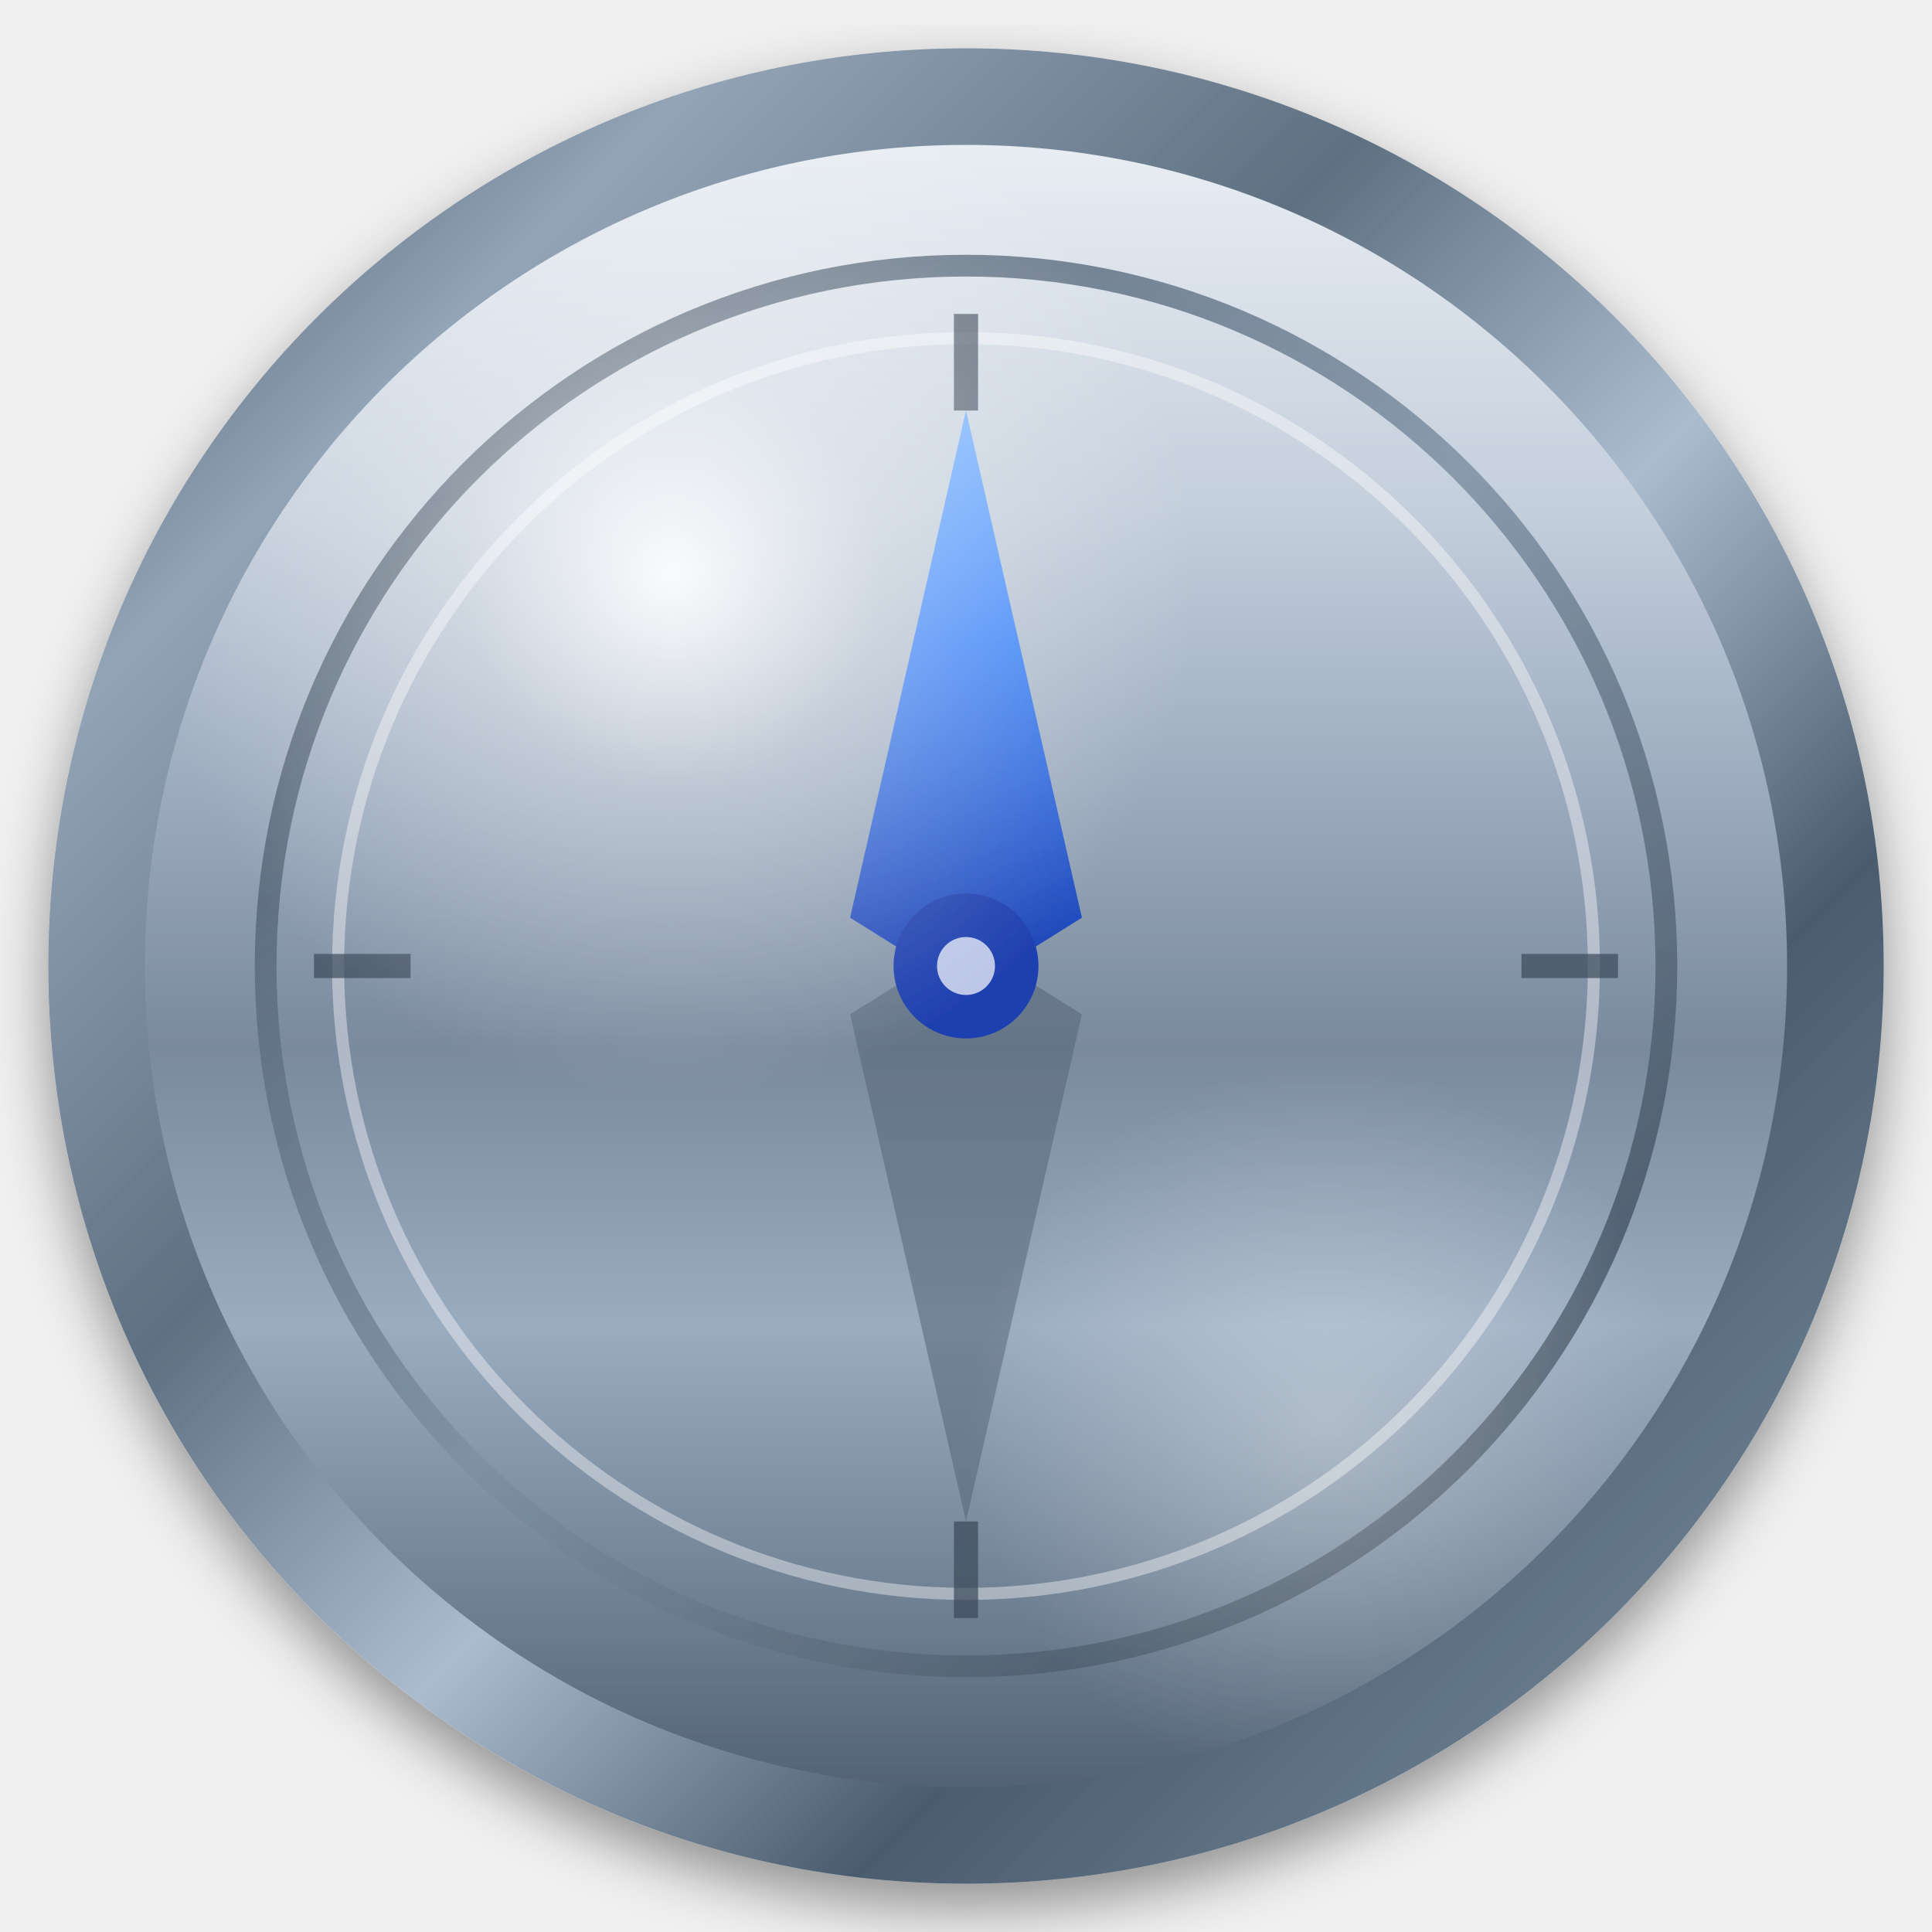
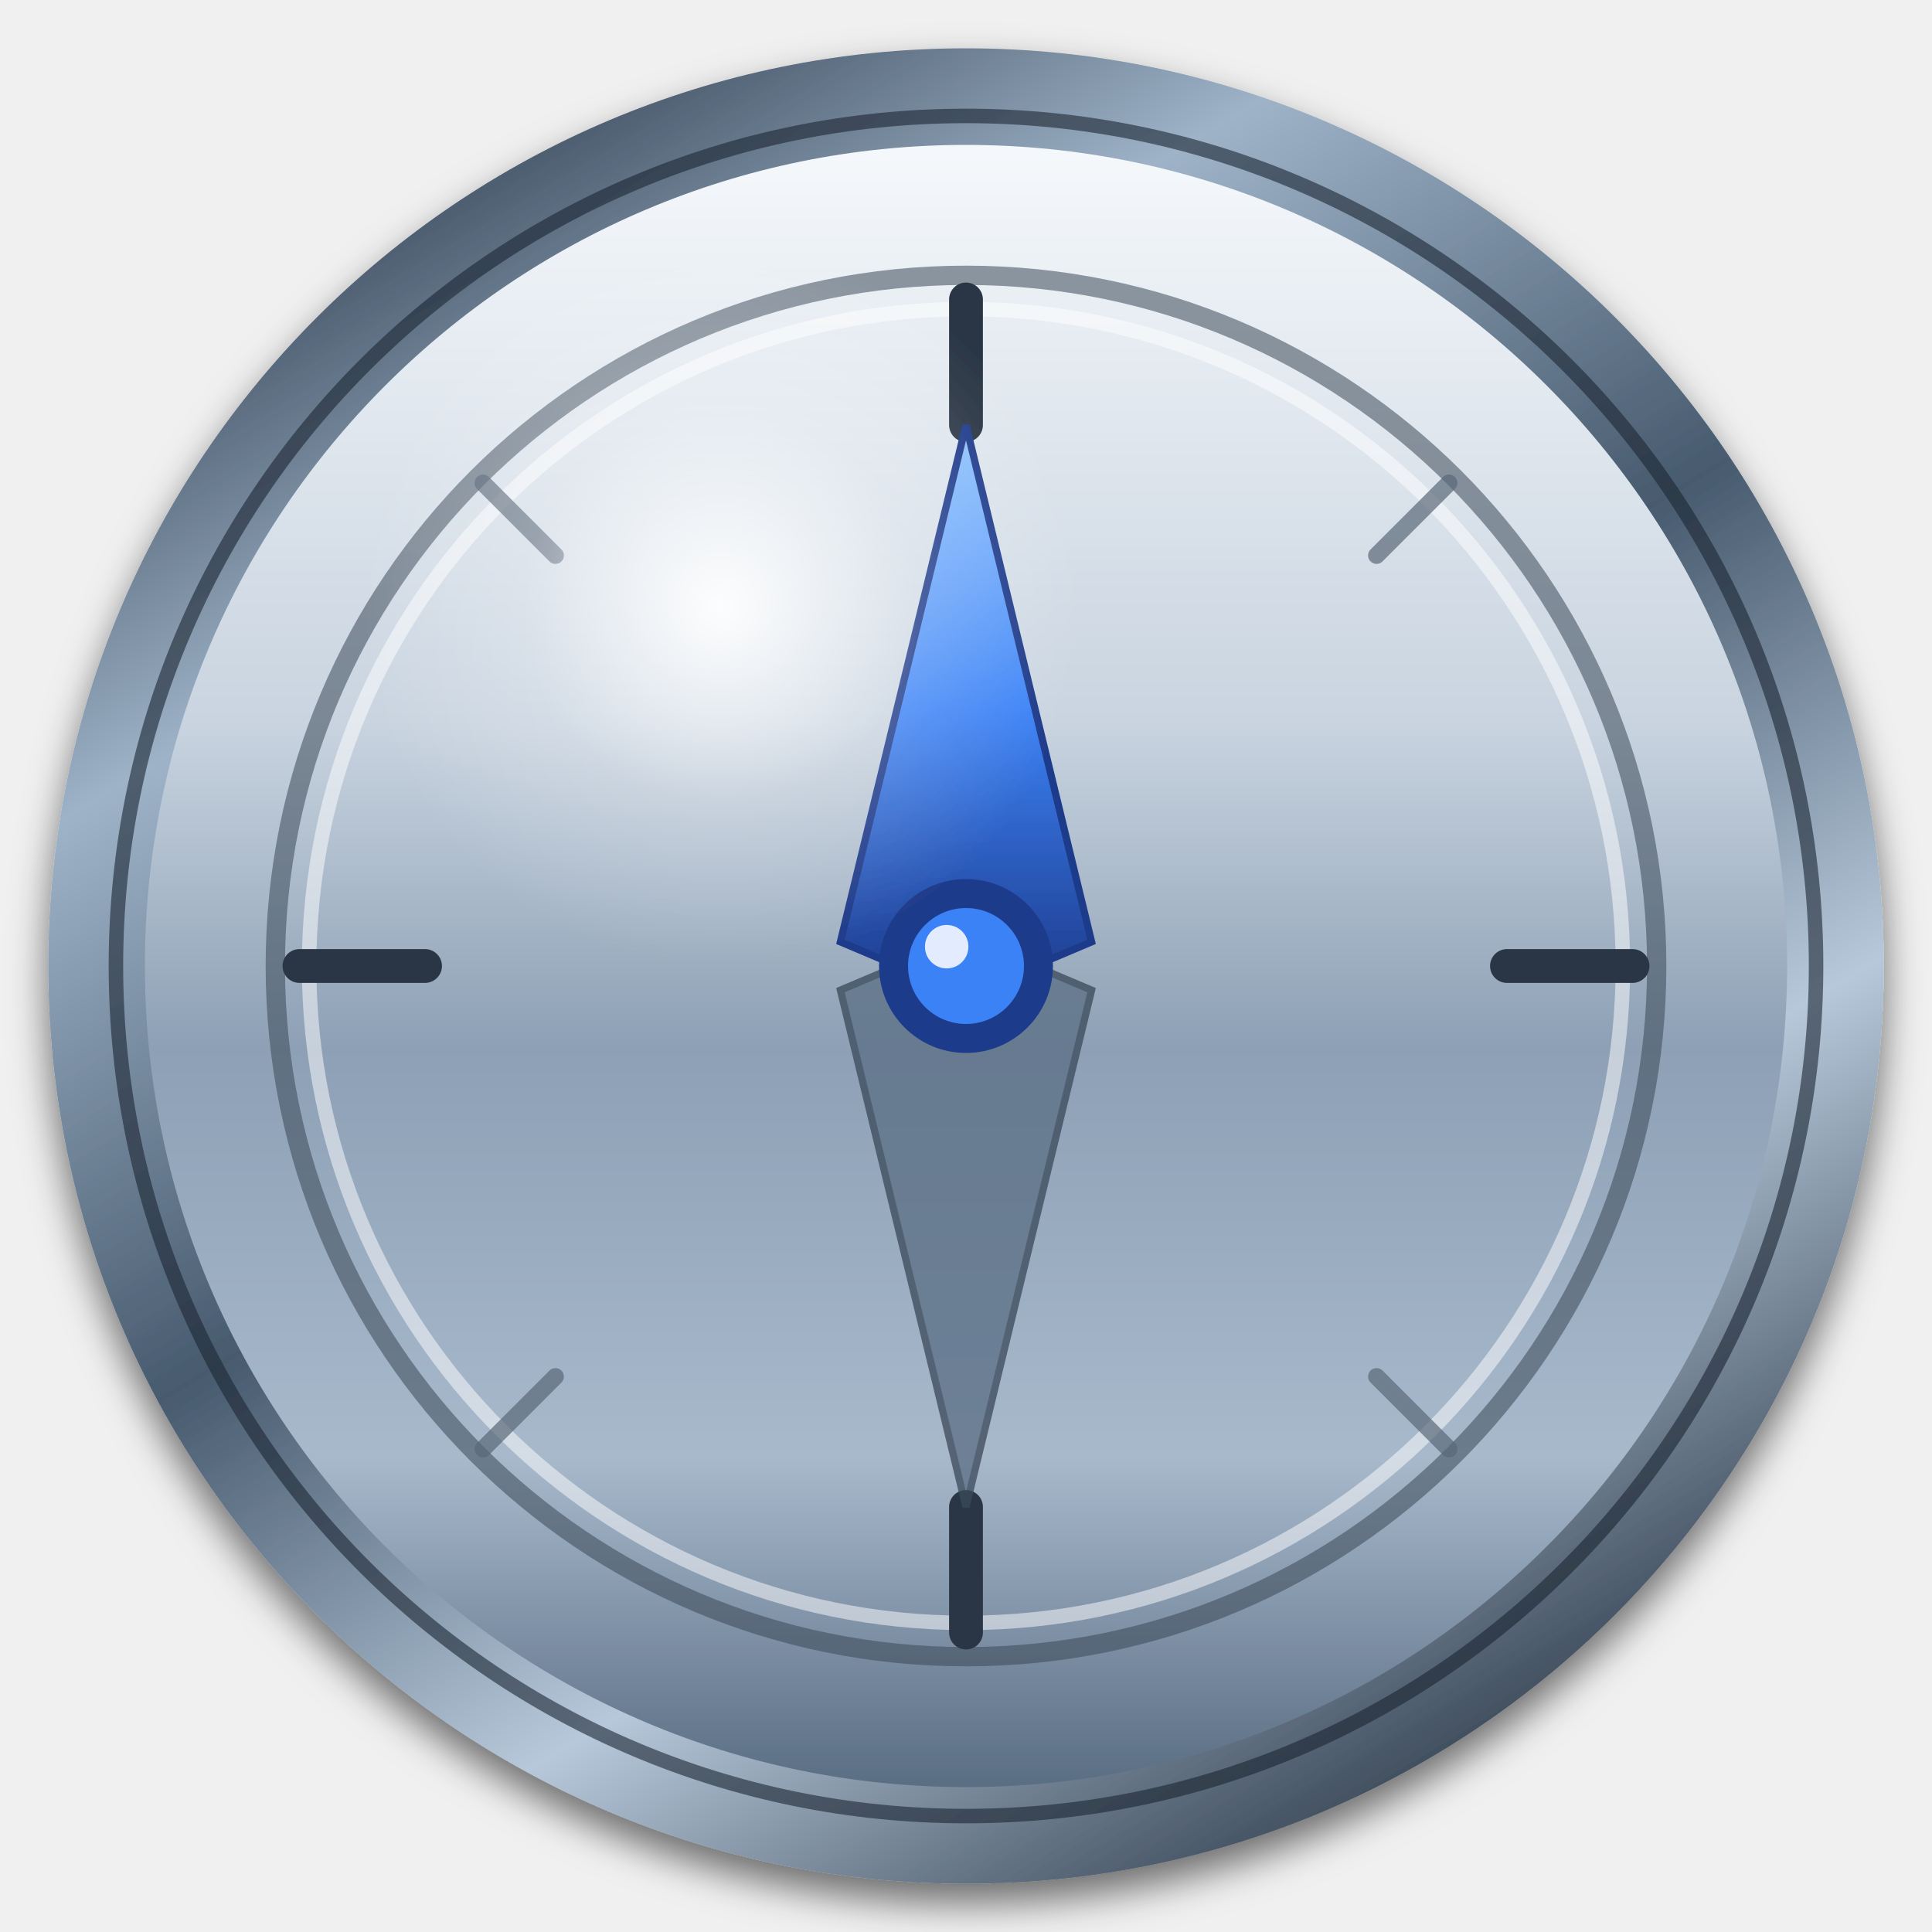
- <svg xmlns="http://www.w3.org/2000/svg" viewBox="0 0 40 40">
+ <svg xmlns="http://www.w3.org/2000/svg" viewBox="0 0 40 40" shape-rendering="geometricPrecision">
  <defs>
-     <linearGradient id="steel" x1="0%" y1="0%" x2="0%" y2="100%">
-       <stop offset="0%" stop-color="#e8edf3" />
-       <stop offset="22%" stop-color="#c4cfdc" />
-       <stop offset="40%" stop-color="#9aa9bc" />
-       <stop offset="55%" stop-color="#7a8a9e" />
-       <stop offset="72%" stop-color="#9aacc0" />
-       <stop offset="100%" stop-color="#536476" />
+     <linearGradient id="steel" x1="50%" y1="0%" x2="50%" y2="100%">
+       <stop offset="0%" stop-color="#f5f8fb" />
+       <stop offset="35%" stop-color="#c9d4e0" />
+       <stop offset="55%" stop-color="#8da0b5" />
+       <stop offset="80%" stop-color="#a8b9cc" />
+       <stop offset="100%" stop-color="#5a6e84" />
    </linearGradient>
-     <linearGradient id="bezel" x1="0%" y1="0%" x2="100%" y2="100%">
-       <stop offset="0%" stop-color="#384858" />
-       <stop offset="18%" stop-color="#92a4b6" />
-       <stop offset="38%" stop-color="#5e7081" />
-       <stop offset="55%" stop-color="#aabccd" />
-       <stop offset="72%" stop-color="#4a5c6e" />
-       <stop offset="92%" stop-color="#728698" />
-       <stop offset="100%" stop-color="#2d3d4d" />
-     </linearGradient>
-     <linearGradient id="innerRing" x1="0%" y1="0%" x2="100%" y2="100%">
-       <stop offset="0%" stop-color="#3a4858" />
-       <stop offset="50%" stop-color="#7d90a3" />
-       <stop offset="100%" stop-color="#2c3a48" />
+     <linearGradient id="bezel" x1="20%" y1="0%" x2="80%" y2="100%">
+       <stop offset="0%" stop-color="#2c3a4c" />
+       <stop offset="22%" stop-color="#9eb3c8" />
+       <stop offset="48%" stop-color="#475a6e" />
+       <stop offset="72%" stop-color="#b6c8da" />
+       <stop offset="100%" stop-color="#1f2c3c" />
    </linearGradient>
    <linearGradient id="blueNeedle" x1="50%" y1="0%" x2="50%" y2="100%">
-       <stop offset="0%" stop-color="#7eb6ff" />
-       <stop offset="40%" stop-color="#3b82f6" />
-       <stop offset="100%" stop-color="#1e40af" />
+       <stop offset="0%" stop-color="#93c5fd" />
+       <stop offset="50%" stop-color="#3b82f6" />
+       <stop offset="100%" stop-color="#1e3a8a" />
    </linearGradient>
-     <radialGradient id="shine" cx="32%" cy="26%" r="32%">
-       <stop offset="0%" stop-color="#ffffff" stop-opacity="0.92" />
-       <stop offset="40%" stop-color="#ffffff" stop-opacity="0.35" />
+     <radialGradient id="shine" cx="35%" cy="28%" r="22%">
+       <stop offset="0%" stop-color="#ffffff" stop-opacity="0.95" />
+       <stop offset="55%" stop-color="#ffffff" stop-opacity="0.20" />
      <stop offset="100%" stop-color="#ffffff" stop-opacity="0" />
    </radialGradient>
-     <radialGradient id="shine2" cx="72%" cy="78%" r="22%">
-       <stop offset="0%" stop-color="#ffffff" stop-opacity="0.32" />
-       <stop offset="100%" stop-color="#ffffff" stop-opacity="0" />
-     </radialGradient>
-     <filter id="shadow" x="-20%" y="-20%" width="140%" height="140%">
-       <feGaussianBlur in="SourceAlpha" stdDeviation="0.6" />
-       <feOffset dx="0" dy="0.5" result="off" />
+     <filter id="shadow" x="-15%" y="-15%" width="130%" height="130%">
+       <feGaussianBlur in="SourceAlpha" stdDeviation="0.4" />
+       <feOffset dx="0" dy="0.4" result="off" />
      <feComponentTransfer>
-         <feFuncA type="linear" slope="0.4" />
+         <feFuncA type="linear" slope="0.55" />
      </feComponentTransfer>
      <feMerge>
        <feMergeNode />
        <feMergeNode in="SourceGraphic" />
      </feMerge>
    </filter>
  </defs>
  <g filter="url(#shadow)">
    <circle cx="20" cy="20" r="19" fill="url(#bezel)" />
+     <circle cx="20" cy="20" r="17.6" fill="none" stroke="#1a2532" stroke-width="0.3" opacity="0.6" />
    <circle cx="20" cy="20" r="17" fill="url(#steel)" />
-     <circle cx="20" cy="20" r="14.5" fill="none" stroke="url(#innerRing)" stroke-width="0.45" opacity="0.85" />
-     <circle cx="20" cy="20" r="13" fill="none" stroke="#ffffff" stroke-width="0.25" opacity="0.4" />
-     <g stroke="#3a4858" stroke-width="0.5" opacity="0.7">
-       <line x1="20" y1="6.5" x2="20" y2="8.5" />
-       <line x1="20" y1="31.5" x2="20" y2="33.5" />
-       <line x1="6.5" y1="20" x2="8.5" y2="20" />
-       <line x1="31.5" y1="20" x2="33.5" y2="20" />
+     <circle cx="20" cy="20" r="14.3" fill="none" stroke="#3a4858" stroke-width="0.4" opacity="0.55" />
+     <circle cx="20" cy="20" r="13.6" fill="none" stroke="#ffffff" stroke-width="0.3" opacity="0.5" />
+     <g stroke="#2a3645" stroke-width="0.7" stroke-linecap="round">
+       <line x1="20" y1="6.2" x2="20" y2="8.8" />
+       <line x1="20" y1="31.2" x2="20" y2="33.8" />
+       <line x1="6.2" y1="20" x2="8.8" y2="20" />
+       <line x1="31.2" y1="20" x2="33.8" y2="20" />
    </g>
-     <path d="M 20 8.5 L 22.4 19 L 20 20.5 L 17.6 19 Z" fill="url(#blueNeedle)" />
-     <path d="M 20 31.5 L 17.6 21 L 20 19.5 L 22.4 21 Z" fill="#536476" opacity="0.55" />
-     <circle cx="20" cy="20" r="1.5" fill="#1e40af" />
-     <circle cx="20" cy="20" r="0.6" fill="#ffffff" opacity="0.7" />
+     <g stroke="#5a6878" stroke-width="0.35" stroke-linecap="round" opacity="0.7">
+       <line x1="10.0" y1="10.0" x2="11.5" y2="11.5" />
+       <line x1="30.0" y1="10.0" x2="28.5" y2="11.5" />
+       <line x1="10.0" y1="30.0" x2="11.5" y2="28.5" />
+       <line x1="30.0" y1="30.0" x2="28.5" y2="28.5" />
+     </g>
+     <path d="M 20 8.8 L 22.6 19.5 L 20 20.6 L 17.4 19.5 Z" fill="url(#blueNeedle)" stroke="#1e3a8a" stroke-width="0.15" />
+     <path d="M 20 31.2 L 17.4 20.5 L 20 19.4 L 22.6 20.5 Z" fill="#5a6e84" stroke="#384858" stroke-width="0.15" opacity="0.75" />
+     <circle cx="20" cy="20" r="1.8" fill="#1e3a8a" />
+     <circle cx="20" cy="20" r="1.2" fill="#3b82f6" />
+     <circle cx="19.6" cy="19.6" r="0.45" fill="#ffffff" opacity="0.85" />
    <circle cx="20" cy="20" r="17" fill="url(#shine)" />
-     <circle cx="20" cy="20" r="17" fill="url(#shine2)" />
  </g>
</svg>
